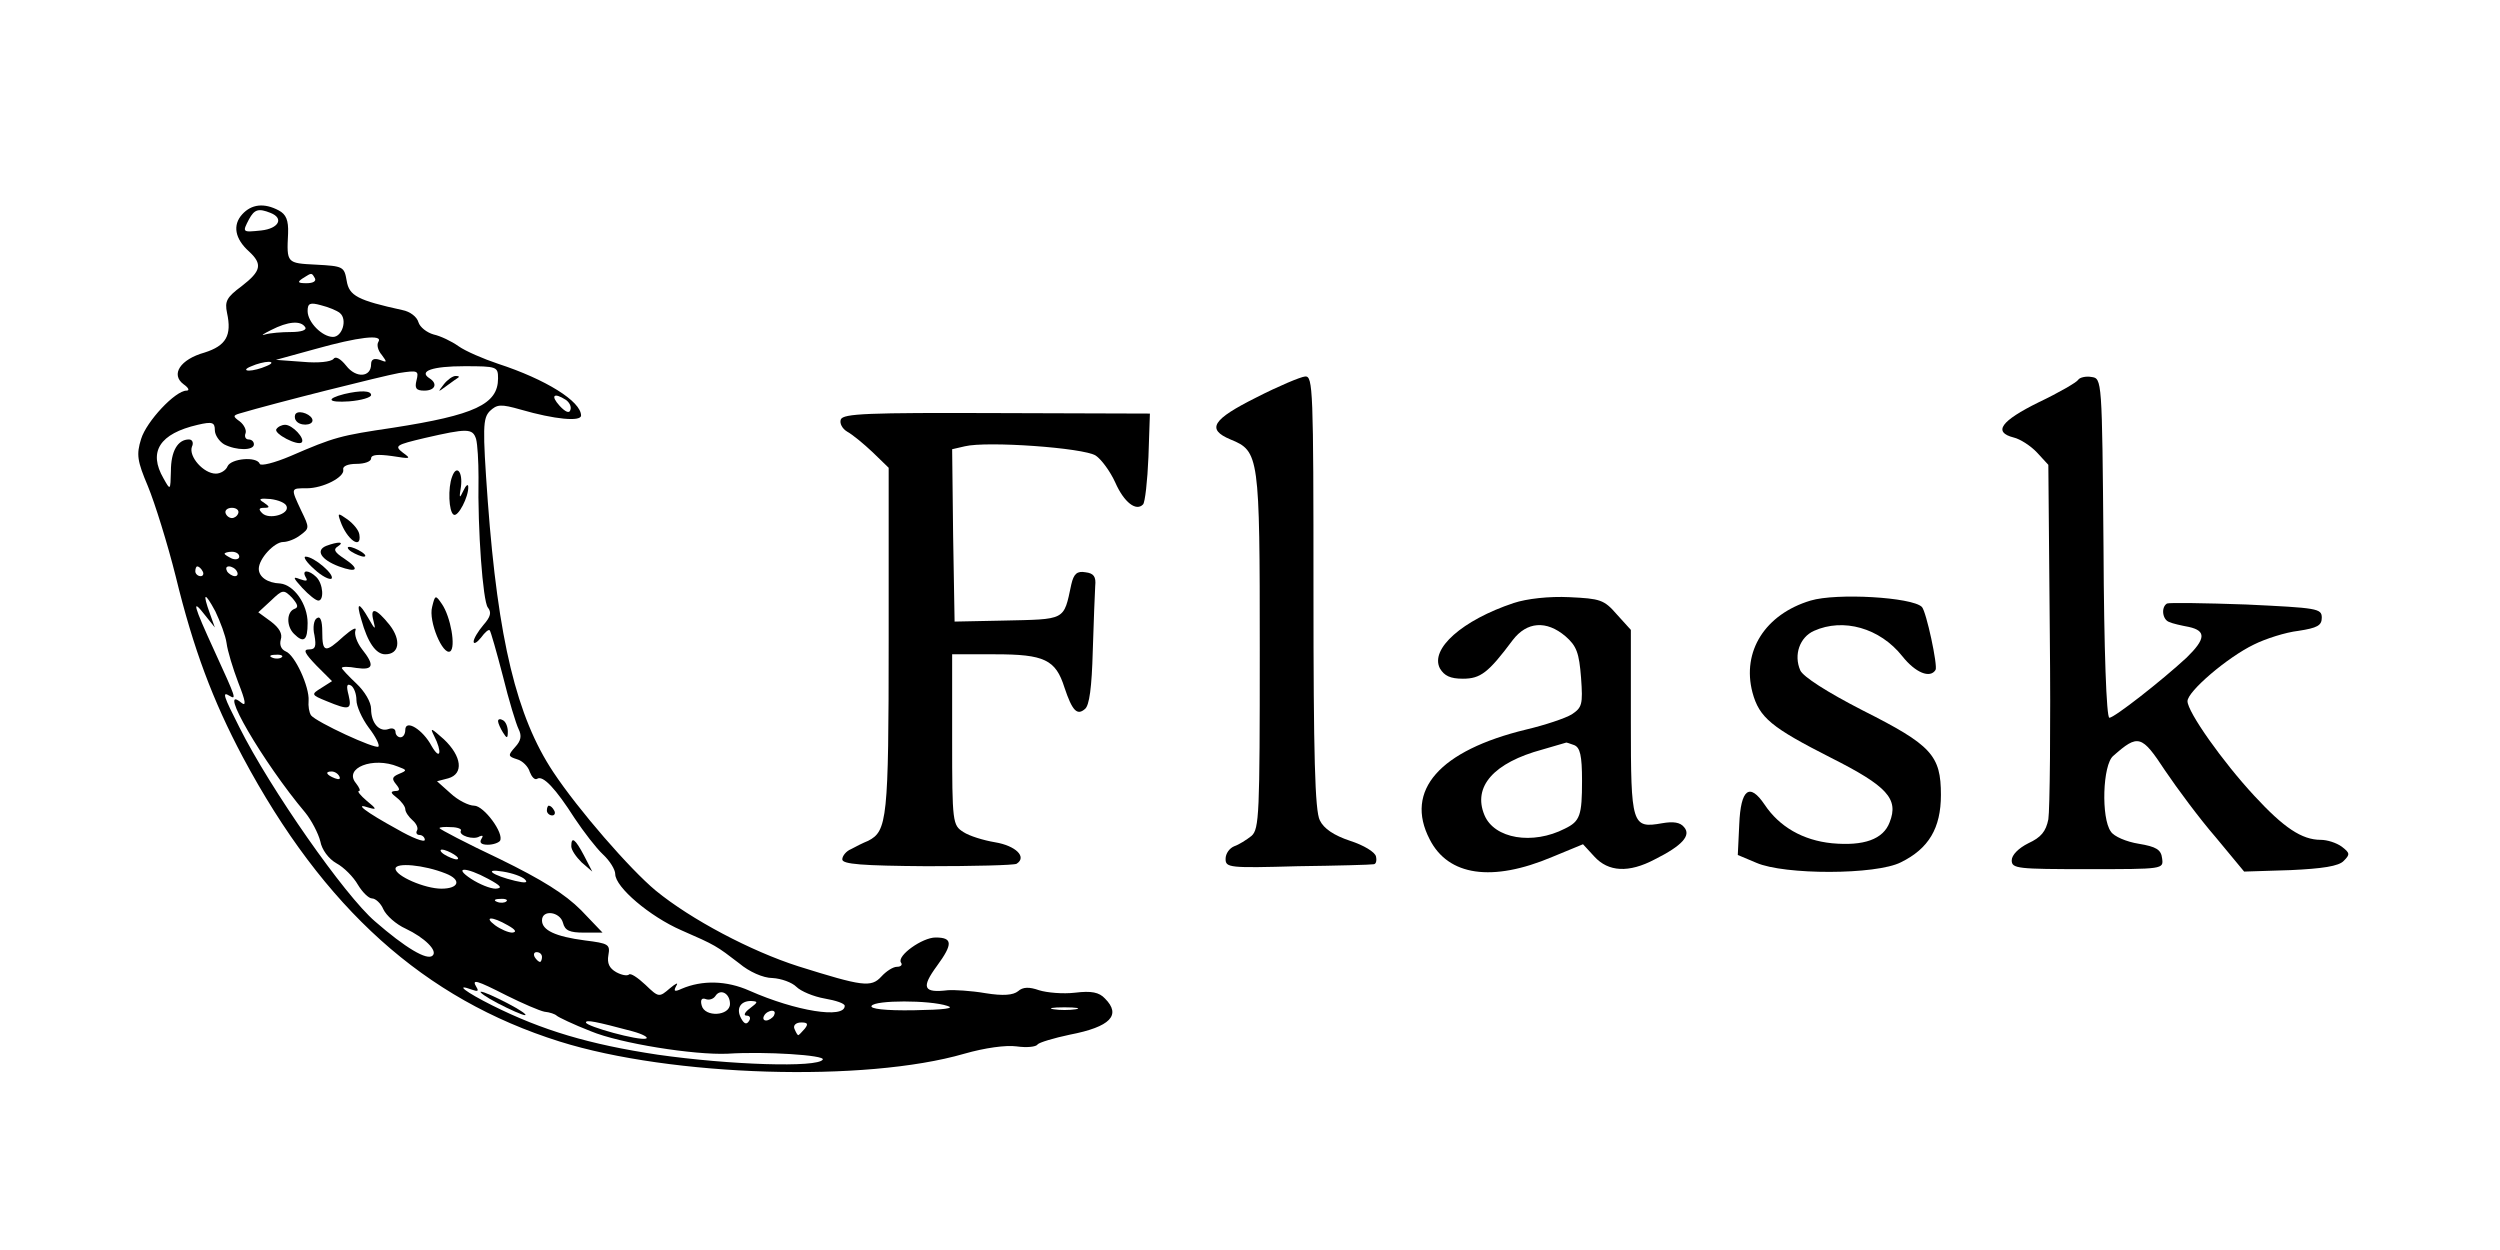
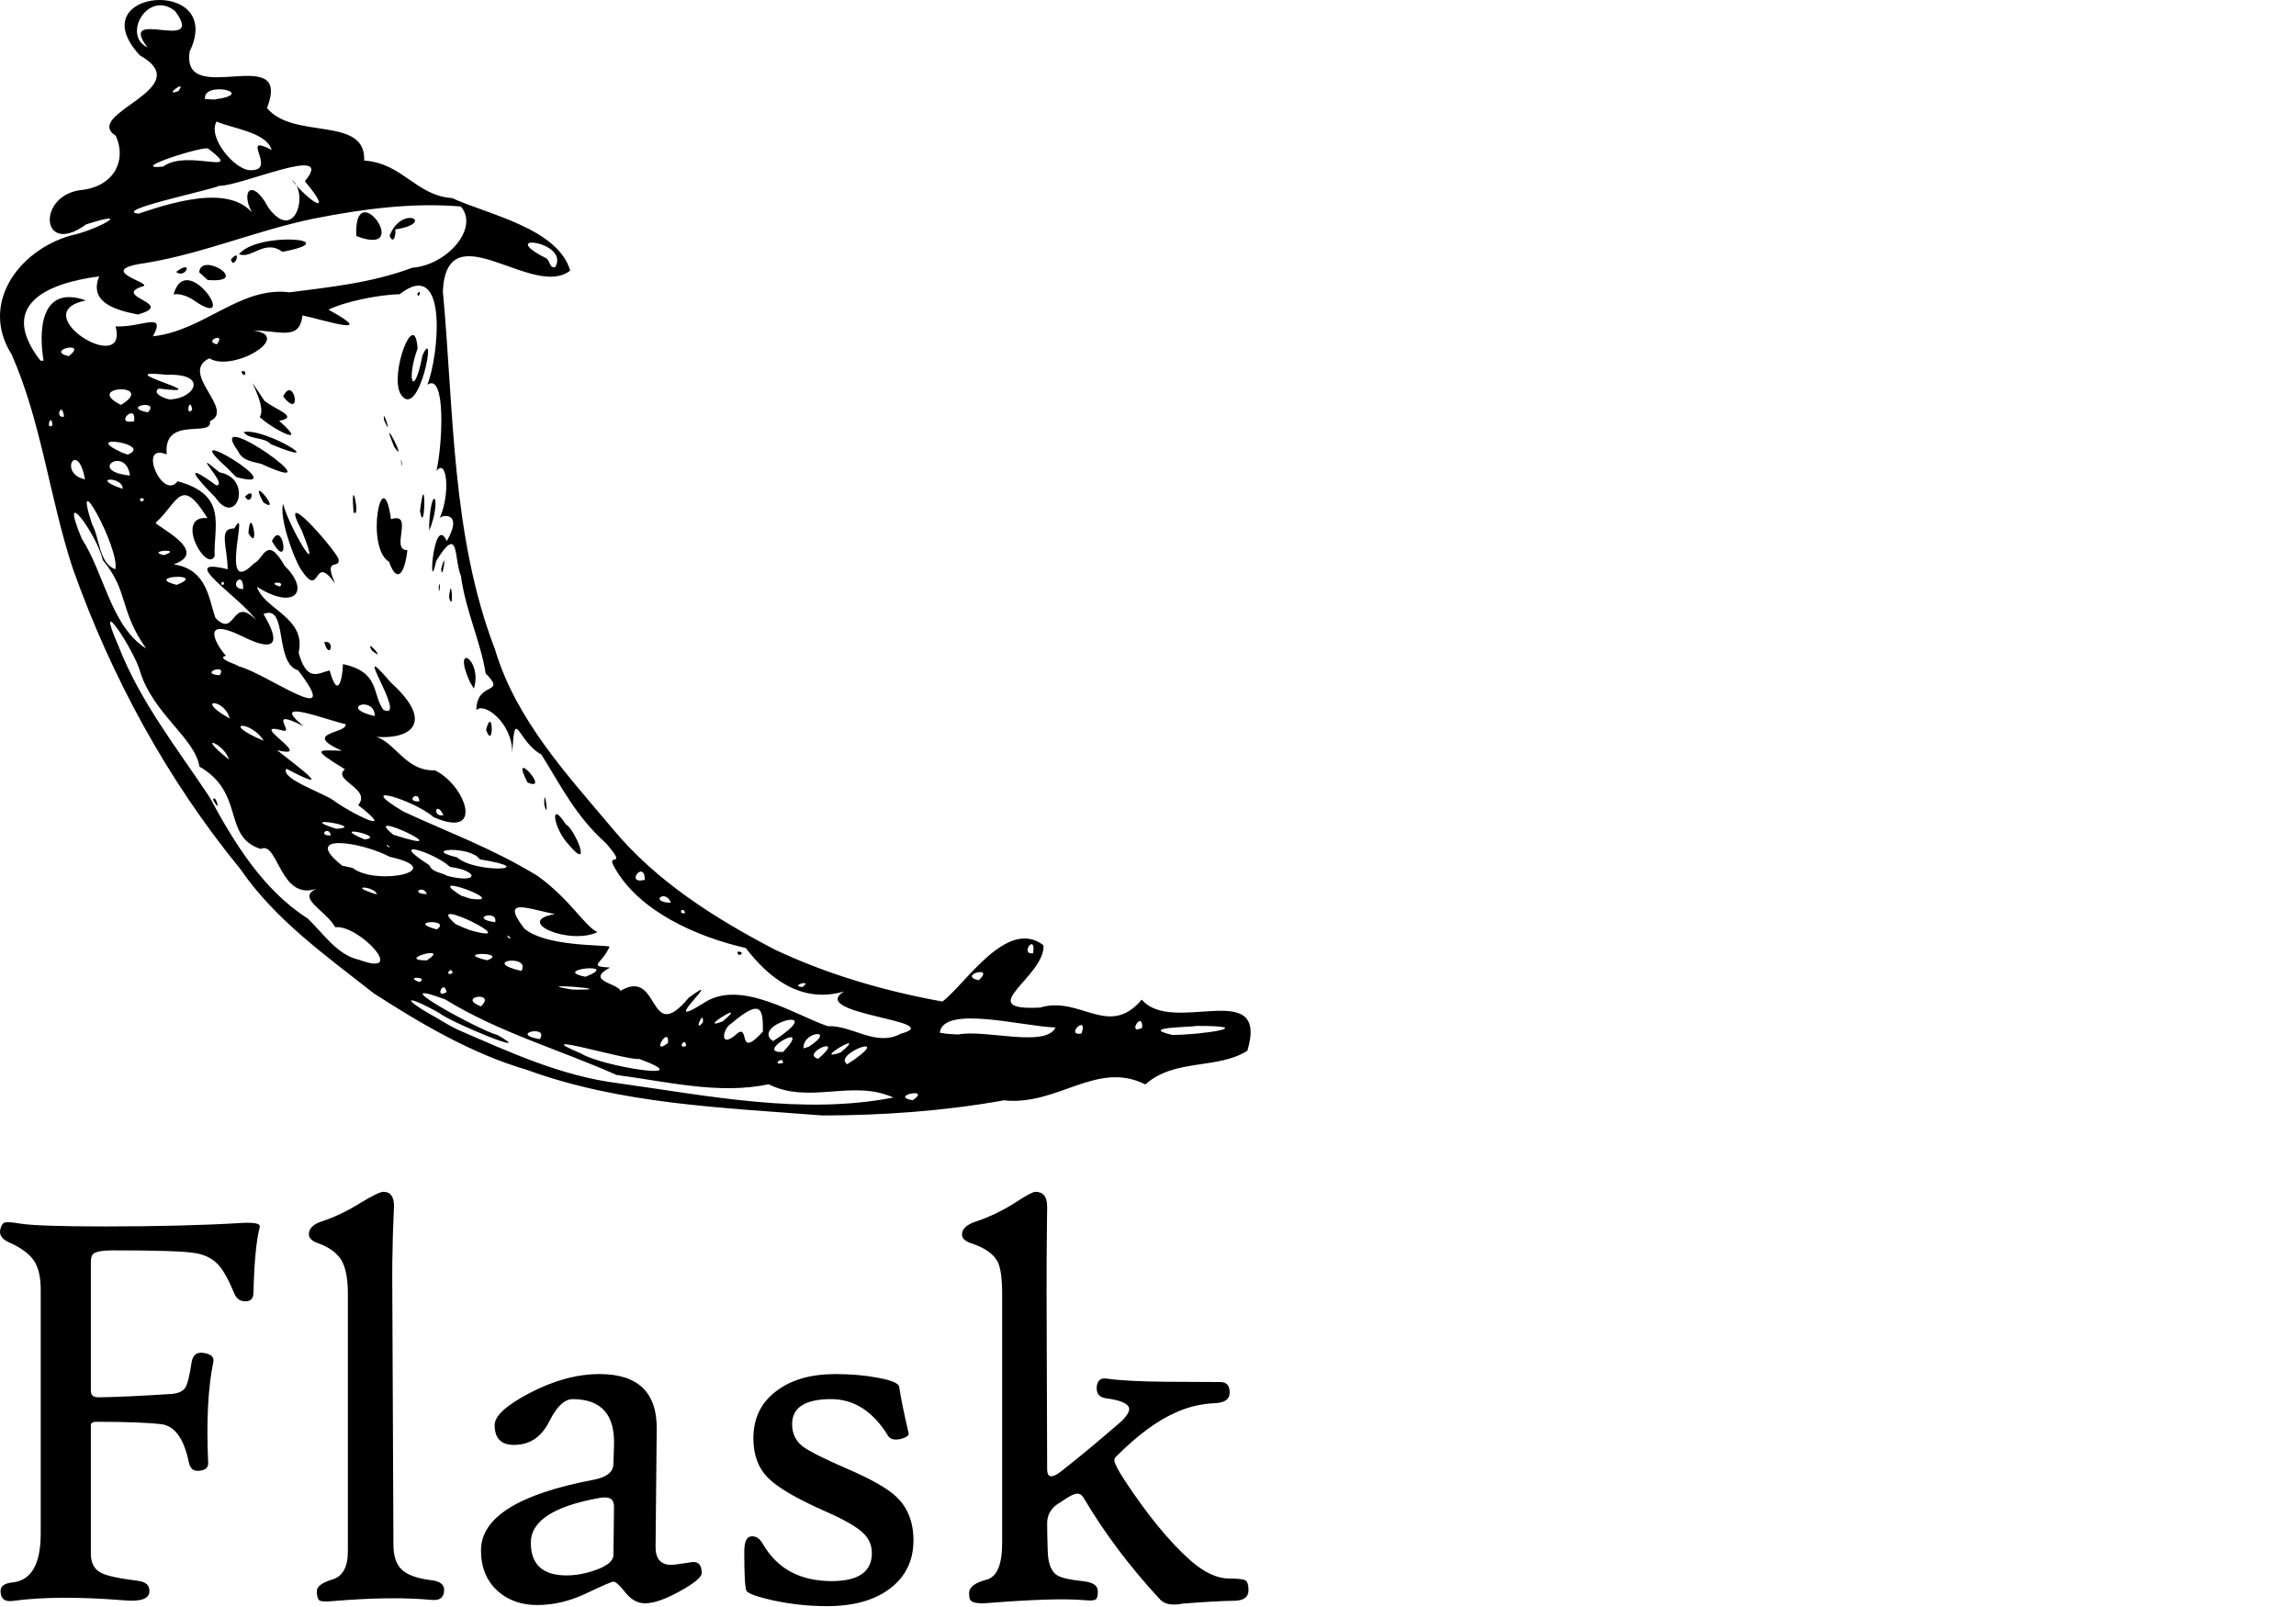
- <svg xmlns="http://www.w3.org/2000/svg" version="1.0" width="512pt" height="256pt" viewBox="0 0 512 256" preserveAspectRatio="xMidYMid meet">
-   <g transform="translate(0,256) scale(0.1,-0.1)" fill="#000000" stroke="none">
-     <path d="M496 2121 c-20 -22 -15 -50 14 -76 28 -26 25 -40 -15 -71 -31 -23 -35 -31 -30 -55 10 -46 -2 -67 -46 -81 -50 -14 -70 -45 -43 -65 10 -7 13 -13 6 -13 -23 0 -82 -63 -93 -99 -10 -32 -8 -45 14 -97 14 -34 40 -117 57 -185 36 -148 76 -254 137 -369 166 -311 372 -496 649 -583 229 -72 626 -84 829 -25 42 12 85 18 107 15 21 -3 40 -1 43 4 3 4 33 13 66 20 83 16 106 40 72 74 -12 13 -28 16 -61 12 -25 -3 -58 0 -74 5 -20 7 -33 7 -43 -2 -10 -8 -30 -10 -67 -4 -29 5 -64 7 -77 6 -50 -6 -55 5 -22 50 33 45 32 58 -3 58 -27 0 -79 -37 -71 -51 4 -5 0 -9 -8 -9 -8 0 -22 -9 -32 -20 -21 -23 -39 -20 -170 21 -97 31 -220 96 -292 155 -53 44 -159 166 -210 243 -75 113 -113 271 -134 554 -11 153 -10 170 4 185 15 14 22 15 64 3 69 -20 123 -25 123 -12 0 29 -72 74 -170 106 -30 10 -67 26 -81 36 -14 10 -37 21 -51 24 -14 4 -28 15 -31 25 -3 11 -17 22 -33 25 -91 20 -109 29 -114 60 -5 29 -7 30 -63 33 -60 3 -60 3 -57 64 1 27 -4 39 -19 47 -30 16 -56 13 -75 -8z m58 3 c28 -11 17 -32 -19 -36 -39 -4 -39 -4 -25 23 11 20 19 23 44 13z m91 -134 c3 -6 -4 -10 -17 -10 -18 0 -20 2 -8 10 19 12 18 12 25 0z m51 -71 c16 -13 5 -49 -14 -49 -22 0 -52 30 -52 53 0 16 5 18 27 12 16 -4 33 -11 39 -16z m-71 -29 c4 -6 -8 -10 -29 -10 -19 0 -43 -2 -53 -5 -10 -3 -4 1 12 9 35 18 61 20 70 6z m150 -30 c-4 -6 -1 -18 7 -27 11 -15 11 -16 -4 -10 -12 4 -18 1 -18 -9 0 -27 -31 -29 -51 -3 -12 15 -22 20 -26 14 -5 -6 -31 -9 -63 -6 l-55 4 80 22 c89 25 140 31 130 15z m-230 -50 c-11 -5 -27 -9 -35 -9 -9 0 -8 4 5 9 11 5 27 9 35 9 9 0 8 -4 -5 -9z m475 -25 c0 -53 -48 -75 -215 -101 -108 -16 -120 -19 -210 -58 -33 -14 -61 -21 -63 -16 -6 16 -59 11 -66 -5 -3 -8 -14 -15 -24 -15 -25 0 -56 35 -49 55 4 8 1 15 -6 15 -23 0 -37 -24 -37 -65 -1 -40 -1 -40 -15 -15 -32 55 -8 92 70 110 30 7 35 5 35 -11 0 -10 9 -23 19 -29 25 -13 61 -13 61 0 0 6 -5 10 -11 10 -6 0 -9 6 -6 13 2 6 -3 17 -12 24 -14 10 -14 12 -1 16 74 22 294 77 327 83 39 6 41 5 36 -15 -4 -16 -1 -21 16 -21 22 0 28 14 11 25 -24 15 6 25 71 25 67 0 69 -1 69 -25z m139 -44 c7 -5 12 -14 9 -21 -2 -7 -10 -4 -22 9 -19 21 -12 28 13 12z m-184 -80 c3 -11 5 -46 5 -78 -2 -108 9 -254 19 -267 8 -10 6 -19 -9 -36 -11 -13 -20 -28 -20 -34 0 -6 7 -2 15 8 8 11 16 18 18 15 2 -2 14 -44 27 -94 12 -49 27 -98 32 -108 7 -14 5 -24 -7 -37 -15 -17 -15 -19 4 -25 11 -3 23 -15 26 -26 4 -10 10 -17 15 -14 12 8 38 -20 77 -81 18 -27 44 -61 58 -74 14 -13 25 -31 25 -40 0 -27 71 -87 135 -115 71 -31 72 -32 119 -68 20 -17 49 -30 68 -30 18 -1 40 -9 49 -18 9 -9 35 -20 58 -24 23 -4 41 -10 41 -15 0 -27 -100 -11 -195 31 -47 21 -97 22 -139 4 -15 -7 -17 -5 -11 6 5 8 -1 5 -13 -5 -22 -19 -23 -19 -50 7 -16 15 -31 25 -34 21 -4 -3 -15 -1 -26 5 -14 8 -19 18 -16 35 4 22 0 24 -48 30 -61 8 -88 21 -88 41 0 23 37 18 43 -5 4 -16 14 -20 43 -20 l38 0 -44 46 c-33 33 -79 62 -167 105 -68 32 -123 61 -123 63 0 2 11 3 24 2 13 0 22 -4 20 -7 -6 -10 26 -20 38 -12 7 3 8 1 4 -5 -5 -8 0 -12 13 -12 11 0 22 4 25 8 9 15 -33 72 -53 72 -11 0 -33 11 -48 25 l-28 25 23 6 c32 9 28 45 -9 80 -26 23 -29 25 -20 7 17 -33 13 -52 -5 -21 -18 34 -54 56 -54 33 0 -8 -4 -15 -10 -15 -5 0 -10 5 -10 11 0 6 -6 9 -14 6 -19 -7 -36 12 -36 41 0 14 -13 36 -30 52 -16 15 -30 30 -30 32 0 3 14 3 30 0 35 -5 38 5 11 39 -10 13 -16 30 -13 38 3 8 -8 2 -24 -12 -38 -35 -44 -34 -44 9 0 23 -4 33 -11 28 -6 -3 -9 -19 -5 -35 4 -23 2 -29 -11 -29 -13 0 -9 -8 15 -33 l32 -32 -22 -14 c-21 -13 -21 -14 11 -27 46 -19 52 -18 45 12 -5 19 -4 25 5 20 6 -4 11 -17 11 -30 0 -12 11 -37 25 -56 14 -18 23 -36 20 -39 -6 -6 -127 50 -138 64 -4 6 -6 19 -5 30 2 28 -28 94 -47 101 -9 4 -13 13 -10 24 4 12 -3 24 -20 37 l-26 19 26 24 c24 23 26 23 43 6 12 -14 14 -20 5 -23 -16 -6 -17 -35 -1 -51 20 -20 28 -14 28 22 0 39 -28 78 -56 81 -27 1 -44 14 -44 30 0 21 32 55 50 55 9 0 25 6 35 14 19 14 19 15 2 50 -22 47 -22 46 11 46 34 0 78 23 75 38 -2 7 9 12 27 12 17 0 30 5 30 11 0 8 14 9 43 5 38 -6 40 -6 22 7 -18 14 -14 16 45 30 87 20 98 20 105 -2z m-388 -138 c6 -16 -36 -28 -50 -14 -8 8 -7 11 4 11 12 0 12 2 -1 11 -12 7 -8 9 14 7 16 -2 31 -8 33 -15z m-99 -14 c-2 -6 -8 -10 -13 -10 -5 0 -11 4 -13 10 -2 6 4 11 13 11 9 0 15 -5 13 -11z m2 -89 c0 -5 -7 -7 -15 -4 -8 4 -15 8 -15 10 0 2 7 4 15 4 8 0 15 -4 15 -10z m-75 -30 c3 -5 1 -10 -4 -10 -6 0 -11 5 -11 10 0 6 2 10 4 10 3 0 8 -4 11 -10z m70 0 c3 -5 2 -10 -4 -10 -5 0 -13 5 -16 10 -3 6 -2 10 4 10 5 0 13 -4 16 -10z m-21 -147 c2 -16 13 -52 24 -81 15 -38 17 -50 6 -41 -51 42 45 -123 131 -225 13 -16 27 -43 31 -59 3 -17 17 -36 33 -45 15 -8 35 -28 44 -44 9 -15 22 -28 29 -28 7 0 18 -10 23 -22 6 -13 26 -31 46 -40 38 -18 66 -45 55 -55 -11 -11 -56 16 -118 70 -62 53 -215 272 -278 398 -32 63 -36 74 -20 64 15 -9 13 -4 -30 90 -45 98 -48 111 -20 75 l20 -25 -10 28 c-16 44 -11 46 11 5 10 -21 21 -50 23 -65z m113 -29 c-3 -3 -12 -4 -19 -1 -8 3 -5 6 6 6 11 1 17 -2 13 -5z m238 -224 c19 -7 19 -8 2 -15 -14 -6 -15 -10 -6 -21 9 -11 8 -14 -2 -14 -10 -1 -9 -4 4 -14 9 -7 17 -18 17 -23 0 -6 7 -16 15 -23 8 -7 12 -16 9 -21 -3 -5 0 -9 5 -9 6 0 11 -5 11 -10 0 -6 -26 4 -57 22 -64 35 -90 55 -58 44 17 -5 17 -3 -4 14 -13 11 -20 20 -16 20 4 0 1 7 -6 16 -26 31 35 55 86 34z m-120 -20 c3 -6 -1 -7 -9 -4 -18 7 -21 14 -7 14 6 0 13 -4 16 -10z m235 -160 c8 -5 11 -10 5 -10 -5 0 -17 5 -25 10 -8 5 -10 10 -5 10 6 0 17 -5 25 -10z m-17 -39 c33 -13 27 -31 -9 -31 -34 0 -94 26 -94 41 0 13 58 8 103 -10z m87 -11 c26 -14 30 -19 15 -20 -11 0 -33 9 -50 20 -38 25 -11 25 35 0z m75 -1 c7 -7 1 -8 -20 -3 -46 11 -67 26 -25 19 19 -3 39 -10 45 -16z m-38 -45 c-3 -3 -12 -4 -19 -1 -8 3 -5 6 6 6 11 1 17 -2 13 -5z m3 -49 c16 -9 19 -14 9 -15 -8 0 -24 7 -35 15 -24 18 -7 19 26 0z m70 -65 c0 -5 -2 -10 -4 -10 -3 0 -8 5 -11 10 -3 6 -1 10 4 10 6 0 11 -4 11 -10z m-72 -79 c32 -16 67 -31 77 -33 11 -1 22 -5 25 -8 3 -3 34 -18 70 -32 60 -25 212 -49 280 -46 77 5 201 -3 195 -12 -10 -17 -191 -11 -338 10 -140 21 -237 50 -339 101 -54 27 -79 46 -41 32 11 -4 14 -3 9 5 -11 18 -1 15 62 -17z m457 -17 c0 -25 -52 -28 -58 -3 -3 11 0 16 8 13 7 -3 16 0 20 6 10 16 30 6 30 -16z m41 -9 c-11 -8 -14 -15 -7 -15 7 0 9 -5 5 -11 -5 -8 -10 -6 -16 5 -11 20 -2 36 20 36 15 -1 15 -2 -2 -15z m404 5 c17 -5 -6 -8 -68 -9 -60 -1 -91 3 -87 9 7 12 119 12 155 0z m263 -7 c-13 -2 -33 -2 -45 0 -13 2 -3 4 22 4 25 0 35 -2 23 -4z m-618 -13 c-3 -5 -11 -10 -16 -10 -6 0 -7 5 -4 10 3 6 11 10 16 10 6 0 7 -4 4 -10z m-290 -32 c22 -6 34 -13 28 -15 -14 -5 -123 25 -123 33 0 6 20 2 95 -18z m353 5 c-6 -7 -12 -13 -13 -13 -2 0 -5 6 -8 13 -3 7 3 13 14 13 13 0 15 -3 7 -13z" />
-     <path d="M909 1773 c-13 -17 -13 -17 6 -3 11 8 22 16 24 17 2 2 0 3 -6 3 -6 0 -17 -8 -24 -17z" />
-     <path d="M705 1753 c-39 -10 -33 -18 10 -15 25 2 45 8 45 13 0 9 -21 10 -55 2z" />
-     <path d="M606 1713 c-3 -3 -3 -10 0 -14 7 -12 34 -11 34 0 0 11 -26 22 -34 14z" />
-     <path d="M566 1681 c-6 -9 44 -35 52 -27 7 8 -19 36 -34 36 -7 0 -15 -4 -18 -9z" />
-     <path d="M926 1584 c-9 -23 -7 -72 3 -78 9 -6 31 37 30 57 0 7 -5 3 -10 -8 -8 -17 -9 -16 -5 8 4 31 -9 46 -18 21z" />
-     <path d="M697 1493 c13 -38 44 -60 39 -28 -1 9 -12 22 -24 31 -20 14 -21 14 -15 -3z" />
-     <path d="M668 1442 c-22 -9 -11 -28 26 -42 38 -14 44 -6 11 16 -20 13 -23 19 -13 25 15 10 0 10 -24 1z" />
-     <path d="M720 1430 c8 -5 20 -10 25 -10 6 0 3 5 -5 10 -8 5 -19 10 -25 10 -5 0 -3 -5 5 -10z" />
-     <path d="M644 1394 c15 -14 31 -22 35 -19 7 8 -36 45 -53 45 -6 0 2 -12 18 -26z" />
-     <path d="M626 1378 c5 -8 2 -9 -12 -4 -15 6 -14 3 5 -18 14 -15 28 -26 33 -26 12 0 10 34 -4 48 -15 15 -31 16 -22 0z" />
-     <path d="M885 1317 c-8 -29 22 -100 37 -91 12 8 1 71 -17 97 -13 19 -14 19 -20 -6z" />
-     <path d="M740 1291 c13 -47 30 -71 49 -71 29 0 33 29 9 60 -28 35 -41 38 -33 8 5 -19 3 -18 -10 5 -20 35 -26 34 -15 -2z" />
-     <path d="M1020 1083 c0 -4 5 -15 10 -23 8 -13 10 -13 10 2 0 9 -4 20 -10 23 -5 3 -10 3 -10 -2z" />
-     <path d="M1120 900 c0 -5 5 -10 11 -10 5 0 7 5 4 10 -3 6 -8 10 -11 10 -2 0 -4 -4 -4 -10z" />
-     <path d="M1170 827 c0 -8 10 -22 21 -33 l22 -19 -17 33 c-18 34 -26 40 -26 19z" />
-     <path d="M1020 505 c25 -13 50 -24 55 -24 6 0 -10 11 -35 24 -25 13 -49 24 -55 24 -5 0 10 -11 35 -24z" />
-     <path d="M2573 1746 c-90 -45 -103 -65 -53 -86 59 -24 60 -33 60 -433 0 -334 -1 -365 -17 -379 -10 -8 -26 -18 -35 -21 -10 -4 -18 -15 -18 -26 0 -18 7 -19 148 -15 81 1 151 3 155 4 5 0 7 7 5 16 -2 9 -25 23 -53 32 -33 11 -54 25 -62 42 -10 19 -13 133 -13 468 0 415 -1 442 -17 441 -10 -1 -55 -20 -100 -43z" />
-     <path d="M4256 1782 c-3 -5 -39 -26 -81 -46 -77 -38 -94 -61 -51 -72 13 -3 35 -17 48 -31 l23 -25 3 -346 c2 -191 0 -362 -3 -380 -5 -25 -15 -37 -41 -49 -20 -10 -34 -24 -34 -35 0 -17 12 -18 156 -18 155 0 155 0 152 22 -2 18 -12 24 -48 30 -25 4 -51 15 -57 25 -20 27 -17 137 5 155 51 45 58 43 106 -30 25 -37 71 -99 104 -137 l58 -70 95 3 c65 3 99 8 109 19 13 13 13 16 -4 29 -11 8 -30 14 -43 14 -39 0 -76 25 -136 90 -65 70 -137 172 -137 194 0 20 82 90 136 116 24 12 65 25 91 28 39 6 48 11 48 27 0 19 -9 20 -155 27 -85 3 -158 4 -162 2 -13 -8 -9 -34 5 -38 6 -3 24 -7 40 -10 36 -8 34 -25 -5 -63 -52 -48 -148 -123 -158 -123 -6 0 -11 137 -12 348 -3 347 -3 347 -25 350 -11 2 -24 -1 -27 -6z" />
-     <path d="M1722 1701 c-3 -8 3 -19 13 -25 11 -6 34 -25 52 -42 l33 -32 0 -353 c0 -367 -3 -391 -42 -411 -10 -4 -26 -12 -35 -17 -10 -4 -18 -14 -18 -21 0 -10 41 -13 173 -14 96 0 179 2 184 5 22 14 -2 37 -44 44 -24 4 -53 13 -65 21 -22 14 -23 19 -23 189 l0 175 88 0 c101 0 124 -11 142 -68 16 -48 26 -58 42 -44 9 7 14 44 16 119 2 59 4 119 5 133 2 19 -3 26 -20 28 -17 3 -24 -3 -29 -25 -16 -75 -10 -71 -141 -74 l-98 -2 -3 176 -2 177 26 6 c45 11 243 -3 268 -19 12 -8 30 -33 40 -55 18 -41 43 -60 57 -45 4 4 9 48 11 97 l3 89 -314 1 c-264 1 -314 -1 -319 -13z" />
-     <path d="M3100 1325 c-105 -35 -172 -94 -151 -134 9 -15 21 -21 47 -21 36 0 52 12 102 79 29 38 69 41 108 8 23 -20 28 -34 32 -85 4 -55 2 -61 -19 -75 -13 -8 -55 -22 -93 -31 -178 -43 -250 -125 -198 -225 38 -75 128 -88 251 -36 l63 26 23 -25 c29 -32 71 -34 124 -6 56 28 75 49 60 66 -8 10 -22 12 -45 8 -62 -11 -64 -4 -64 207 l0 189 -29 32 c-26 30 -34 32 -97 35 -41 2 -87 -3 -114 -12z m124 -291 c12 -5 16 -21 16 -73 0 -71 -4 -83 -35 -98 -66 -34 -145 -21 -165 28 -24 58 19 107 119 134 25 7 47 14 48 14 1 1 8 -2 17 -5z" />
-     <path d="M3708 1330 c-93 -28 -141 -104 -119 -188 14 -52 39 -72 161 -134 115 -58 139 -84 120 -132 -13 -35 -53 -49 -118 -43 -60 6 -108 34 -138 79 -31 46 -49 32 -52 -40 l-3 -63 38 -16 c57 -25 245 -25 296 1 57 28 82 70 82 138 0 81 -19 102 -160 173 -74 38 -122 69 -128 82 -14 32 -1 68 28 81 60 27 135 6 181 -52 27 -34 57 -46 68 -28 5 8 -19 120 -28 129 -20 20 -175 29 -228 13z" />
-   </g>
+ <svg xmlns="http://www.w3.org/2000/svg" style="background-color: #fff" width="500" height="350" viewBox="0 0 256 329" preserveAspectRatio="xMinYMin meet">
+   <path d="M76.501 203.351c-9.75-7.67-20.153-15.02-27.26-25.377-14.961-18.264-26.477-39.405-34.35-61.625-4.76-14.45-6.39-29.941-12.53-43.83-6.414-10.091 1.105-21.114 12.157-24.32 4.917-.948 13.568-5.59 3.125-2.268-9.364 6.866-10.266-6.24-.666-7.07 6.552-.869 8.964-6.23 6.721-11.056-7.036-4.59 17.055-9.626 4.932-16.473-12.62-13.62 17.66-16.242 10.188-.771-1.786 11.895 21.166-2.185 15.836 11.554 5.415 6.599 20.272 1.505 19.899 10.757 7.886.542 10.593 7.173 17.988 7.683 7.677 3.466 21.58 6.192 24.188 14.837-7.61 6.023-25.227-12.443-26.078 4.232 2.302 24.638 1.715 50.017 10.726 73.478 4.262 14.204 14.6 25.385 23.931 36.45 8.933 10.834 21.03 18.466 33.363 24.887 10.815 5.1 22.475 8.48 34.265 10.606 4.78-3.656 13.221-17.25 20.675-11.522.36 6.449-14.796 13.471-.711 12.758 8.278-2.498 14.013 6.394 20.826-1.629 6.278 7.436 26.09-4.747 21.625 10.45-6.042 3.898-14.85 1.543-20.898 6.906-9.972-4.983-17.912 4.453-28.956 3.263-12.26 2.196-24.738 3.08-37.167 3.098-20.396-1.609-41.222-2.288-60.624-9.39-10.933-3.176-21.598-9.402-31.205-15.628zm17.224 7.468c10.672 4.61 21.109 9.475 32.807 10.946 18.558 2.577 37.723 6.552 56.346 2.93-8.428-3.805-17.145 1.478-25.541-2.72-10.07 2.164-20.878-.556-31.12-1.897-11.64-5.184-24.206-8.748-35.107-15.485-13.628-4.975 7.043 6.383 10.724 7.306 8.514 4.83-9.365-2.48-11.89-4.487-7.132-4.002-8.04-3.165-.704.896 1.477.864 2.936 1.773 4.485 2.511zm-20.31-14.353c10.345 3.832-.046-7.272-4.78-6.63-2.1-3.643-8.023-5.945-3.845-7.9-7.513 2.61-7.873-9.92-11.403-8.127-7.952-2.511-3.094-11.405-12.569-16.87-.864-5.756-9.41-10.745-12.13-19.423-1.203-4.446-9.658-17.203-4.466-5.33 4.42 11.43 12.195 21.227 18.669 31.003 5.022 9.31 10.96 19.048 20.108 24.855 3.087 2.962 6.061 7.493 10.415 8.422zm-29.791-32.715c.358-1.563 1.89 3.38 0 0zm42.183 37.305c2.288-1.026-3.296-1.294 0 0zm5.61 2.048c-.581-2.826-2.563 1.582 0 0zm7.03 2.93c3.341-3.187-5.16-2.01 0 0zm12.045 6.713c2.033-3.001-6.507-1.13 0 0zm-23.128-16.123c5.19-3.362-6.716-.047 0 0zm5.27 2.628c-.151-1.773-1.877.797 0 0zm26.345 16.445c4.237 2.675 24.738 5.859 11.902 1.098-2.153.452-23.803-6.127-11.902-1.098zM77.156 183.12c-.412-1.777-6.58-1.968 0 0zm12.26 7.155c3.197-2.23-6.624-1.72 0 0zm10.318 6.323c4.584-1.726-7.427-1.733 0 0zM72.16 177.686c4.97 3.811 20.05.49 7.611-2.275-5.656-3.015-18.407-5.08-9.715 1.818l2.104.457zm34.566 21.095c2.072-3.525-8.685-2.015 0 0zm-10.503-8.345c12.15 3.434-10.22-7.69-3-1.268l1.603.726 1.397.542zm21.058 12.17c11.508.11-10.398-1.588 0 0zm-49.547-31.578c-.452-2.144-2.838.178 0 0zm69.013 42.498c.307-3.87-3.754 2.884 0 0zm-49.37-30.472c-.7-2.04-3.596-.085 0 0zm-18.552-13.372c6.606-.398-9.05-2.91 0 0zm-21.978-14.204c-.823-3.17-7.186-5.694 0 0zm57.695 36.614c-1.21-1.381-.57.3 0 0zm35.905 22.037c-.11-2.113-1.955.796 0 0zm-39.083-25.32c.648-2.72-5.636-.825 0 0zm-26.752-16.956c4.918-.524-7.88-3.322 0 0zm45.252 28.119c7.663-3.035-7.468-1.479 0 0zm-23.535-15.975c8.827 1.136-10.508-6.01-1.942-.642l1.942.642zm30.68 18.864c8.247-4.923 5.527 11.542 13.989 1.393 8.343-6.094-7.207 7.533 3.073 1.086 7.441-4.977 18.426 2.36 25.365 4.747 4.988-.242 9.841 4.316 14.96 1.542 9.848-2.655-19.263-3.935-11.633-8.638-9.01 2.624-15.666-3.125-20.1-8.899-10.11-2.335-21.795-7.5-26.843-16.452-2.06-3.354 2.97.478-1.778-5.015-6.088-5.415-9.128-11.569-13.216-18.153-4.885-2.603-5.46-10.273-5.951-.254.04-6.324-5.898-10.581-7.35-8.815-.026-6.089 6.357-3.035 1.89-7.54-.96-6.311-4.126-12.888-5.075-20.016-1.476-3.433-.21-10.789-5.047-3.015-1.76 8.22-.582-10.096 2.158-4.06 3.596-6.16-1.296-5.435-1.492-4.584 2.342-5.198 1.485-12.575-.614-9.763 1.249-5.513 1.975-20.284-1.863-17.662 2.327-5.767 4.414-26.38-5.697-18.518-4.093.058-11.187 1.485-14.535 3.152 10.508 5.794-1.06 2.092-5.343 1.17-.556 5.362-4.793 3.047-10.09 3.099 8.462 1.046-4.12 8.65-8.964 5.696-6.304 3.008 5.434 10.528.124 12.855.655 3.499-9.652-1.267-8.847 6.828-6.115-2.578-.837 9.599 2.223 5.48 10.404 2.818 7.324 9.233 7.585 15.333-1.694 3.55-8.37-8.35-1.485-7.8-5.434-8.823-6.008-3.192-10.521.908-1.046.295 11.509 5.832 3.63 8.566 6.931 1.073 7.134 7.141 8.547 10.98 4.165 4.34 3.307-4.795 8.298.425-3.16-4.65-16.715-13.1-5.8-10.39-.06-4.676-1.976-8.45 1.372-8.359 3.316-5.996-3.472 14.792 3.996 7.168 2.065-.902 2.583-6.003 6.297.484 5.394 5.31 1.949 9.153-5.663 4.289 1.36 4.623 10.181 6.27 8.52 13.497 1.758 6.356 4.218 4.014 6.362 3.648 1.68 6.173 2.637 1.635 2.715-1.308 7.696 1.65 5.891 6.2 8.303 9.378 5.303 2.392-7.591-16.224 1.512-5.598 9.578 8.651 3.596 12.26-5.002 10.875 5.44-.44 7.191 7.357 14 7.082 6.205 2.955 10.41 14.294-.288 9.572-3.708-3.348-16.846-7.474-6.114-1.111 9.9 4.59 17.773 7.33 27.326 13.092 6.834 4.878 9.788 10.467 12.378 11.574-5.747 2.745-17.314-2.191-8.723-3.701-5.362-.975-11.39-3.688-6.258 2.988 4.368 3.649 15.465 3.262 17.46 3.674-1.687 3.715-4.583 4.01.065 4.297-5.186 2.766 1.668 3.198 2.145 4.773zm-10.606-29.955c-3.158-3.302-3.975-9.481-.562-4.108 1.753.707 5.605 10.105.562 4.108zm34.547 21.945c1.968-.13.058 1.496 0 0zm-39.528-30.04c-.126-4.99 1.136 3.85 0 0zm-3.434-4.617c-3.975-7.67 5.002 2.171 0 0zm-41.615-28.719c2.335-.623 1.151 3.987 0 0zm33.121 17.949c1.432-5.382 1.681 4.513 0 0zm-23.397-16.27c-1.647-2.968 3.447 2.787 0 0zm20.075 6.435c-3.76-8.422 2.668-4.604.837 1.38l-.837-1.38zm-34.624-23.09c-1.68-2.765-4.46-10.874-3.564-13.351.804 4.034 8.573 17.354 3.805 5.519-5.263-9.92 6.298 3.216 7.488 5.695.556 2.459-3.25-.673-.674 5.1-4.701-6.572-2.773 3.63-7.055-2.963zm-10.698-7.375c.438-6.428 2.446 4.407 0 0zm4.813 1.66c2.295-4.85 3.89 6.762 0 0zm-11.581-8.957c-3.983-3.964-6.867-7.612.189-2.46 2.714.105-6.041-8.297.655-2.668 7.035 1.283 3.471 11.543-.844 5.128zm6.081-.157c2.316-2.295 1.23 2.256 0 0zm3.747 1.196c-3.512-6.572 4.257 2.76 0 0zm-7.441-7.107c-11.58-10.314 14.549 5.387 1.89 1.908l-1.89-1.908zm33.185 19.276c-5.015-3.002-1.334-21.153.38-8.742 4.872-1.577-.27 6.415 3.36 6.336-.568 5.04-2.196 6.854-3.74 2.406zm12.274 7.258c.49-5.472 1.033 3.742 0 0zm-2.131-2.112c.549-2.334.052 2.753 0 0zm-41.06-27.81c-7.44-10.267 21.625 10.383 4.768 2.603-1.76-.464-3.884-.628-4.768-2.603zm23.639 12.53c-.705-8.645 1.57 1.43 0 0zm17.943 11.513c1.386-4.923.106 3.258 0 0zm-40.437-27.96c4.421-.948 18.322 7.762 5.558 2.485-1.418-1.57-4.446-.857-5.558-2.486zm37.971 18.924c.473-8.84 2.644-5.277.02 1.269l-.02-1.27zM53.171 85.375c1.804-2.643-4.788-11.947.947-3.336 2.48 1.968 7.173 3.296 3.028 4.126 6.519 5.749-1.588 1.557-3.975-.79zm32.805 19.244c1.244-10.07 1.1 5.898 0 0zM49.404 76.076c1.38-.59.732 1.836 0 0zm8.56 5.094c2.202-4.624 4.06 5.152 0 0zm24.135 13.424c-.02-1.772.457 2.583 0 0zm-1.4-3.092c-3.348-8.266 3.12 4.374 0 0zm-2.054-5.422c-.56-3.414 1.91 4.29 0 0zm3.348-5.44c-2.301-4.049 2.905-17.852 3.487-9.292-2.427 6.67-.7 10.398.986 1.452 3.127-7.036-.673 13.896-4.473 7.84zm3.44-20.526c1.002-1.23.223 1.483 0 0zm-5.746 113.21c-1.361-1.19.175.753 0 0zm11.835 5.984c6.584 1.694 6.552-1.021.6-1.832-3.197-2.974-13.3-6.133-4.256-.366.596 1.518 2.486 1.478 3.656 2.198zm-23.37-15.525c3.622 2.709 13.659 7.664 5.165 1.035 2.864-3.33-5.48-5.101-2.713-7.33-7.043-4.311-5.56-3.925-.621-3.787-8.462-3.787 1.222-3.499.765-5.44-3.263-.642-16.211-5.756-8.593.418-7.742-3.944-1.845 1.471-4.185.902-7.92-2.158 7.05 6.03-1.256 3.996 4.539 3.596 12.222 9.22 1.916 3.805-1.353 1.955 7.377 4.918 9.521 6.401zm12.377 7.115c15.047 4.846-7.383-5.931 0 0zm63.364 38.384c.196-2.988-2.054 2.55 0 0zm6.513 2.74c3.472-3.36.144 5.362 5.754-.823.058-4.428-.17-7.042-6.447-1.662-1.734.962-2.504 5.035.693 2.486zM47.024 147.098c-1.067-4.192-7.475-4.174 0 0zm6.95 4.556c-2.583-4.282-9.214-3.877 0 0zm39.568 23.861c3.866 3.434 17.741 2.518 4.69.426-1.93-2.858-12.268-2.171-4.69-.426zm54.385 33.593c5.944-4.99-5.76 2.223 0 0zm12.366 8.493c.038-1.602-2.563.7 0 0zm.02-2.243c6.584-6.97-6.376.412 0 0zM29.917 132.776c-5.61-8.004-3.485-11.601-8.899-18.14-1.028-5.002-9.285-16.341-4.27-4.329 4.59 7.03 5.95 17.91 13.17 22.469zm128.329 80.365c12.118-7.828-4.969-3.407 0 0zm9.247 3.622c6.068-5.206-3.839-1.086 0 0zm-122.53-78.515c1.734-2.583-4.485-.333 0 0zm120.6 76.043c5.872-3.785-1.353-3.204-1.065.346l1.065-.346zm-79.698-50.233c-.202-2.563-3.105.216 0 0zm4.924 2.832c-1.569-3.165-2.406.497 0 0zm84.197 49.959c7.526-5.429-4.557-1.041-1.576 1.033l1.576-1.033zm-2.883-1.393c6.133-5.134-6.468 2.275 0 0zm14.724 9.801c4.115-2.753-5.001-.889 0 0zm-138.09-88.872c5.512 1.235 22.042 13.581 12.293.857-4.995-1.478-2-13.687-7.094-11.529 3.42 5.715 2.81 8.14-4.37 4.545-9.016-4.408-5.067 2.178-3.3 3.996-2.408.549 3.177 2.086 2.47 2.13zm-25.13-19.845c.987-4.088-9.096-22.469-4.76-9.214 1.562 2.779 1.4 8.042 4.76 9.214zm46.126 28.437c-2.844-2.373-.137-.34 0 0zm6.99 1.63c0-4.33-7.728-1.76 0 0zm60.618 38.207c-1.157-2.957-4.57-.066 0 0zm2.91 2.124c-.433-1.654-1.682.321 0 0zm24.024 15.138c2.309-1.706-2.884-.221 0 0zM36.156 119.744c6.61-2.558-7.083-1.825 0 0zm95.848 60.38c-.077-4.276-4.217 1.067 0 0zm-98.458-66.469c4.244-1.43-3.93-.94 0 0zm12.32 5.97c-.073-1.405-1.301.537 0 0zm150.3 92.168c5.46-1.105 17.904 2.78 19.911-1.444-6.63-.164-22.932-4.683-23.704 1.071l1.452.23 2.342.143zm-146.384-91.18c.1-4.336-3.38-.163 0 0zM17.39 98.138c-1.471-8.26-5.598-1.25 0 0zm7.722 1.942c.099-2.655-7.07-2.387 0 0zm4.414 2.171c-1.275-1.034-.994 1.3 0 0zM57.31 120.07c1.309-1.204-3.099-.889 0 0zm-30.72-22.71c-.751-6.238-8.952-.935 0 0zM10.745 87.08c-.223-2.877-1.544 1.085 0 0zm2.36-1.777c-.385-3.415-2.027.43 0 0zM26.12 93.07c5.506-2.158-10.026-4.473-1.125-.405l1.125.405zm174.226 107.62c3.524-3.23-4.473-1 0 0zm21.049 10.907c1.413-4.171-3.558.55 0 0zM27.45 86.25c.583-4.04-4.367.804 0 0zM8.927 73.84c-.994-5.702-.857-15.714 8.658-12.333-12.7 2.524 8.795 15.79 6.081 5.315 5.342.263 10.45-3.157 7.644 2.027 10.528-1.157 17.82-10.285 27.987-9.003 7.918-1.052 16.576-1.844 25.11-5.035 7.016-.504 13.77-8.057 9.927-12.536-9.567-.81-19.586.386-30.159 2.492-11.717 2.432-22.362 7.061-34.186 9.05-11.529 1.55 2.315 4.263-.988 4.871-6.01 2.086 7.174 3.492-.778 5.695-4.91-.934-10.024-2.621-7.925-7.8C9.26 58.021-.444 62.598 8.28 73.832l.648.006zm26.608-13.55c2.583-9.533 13.862 7.848 4.237 1.269-1.145-.864-3.042-1.564-4.237-1.269zm.502-4.624c3.735-2.778 1.982 1.564 0 0zm4.741.08c.342-4.388 10.863 2.321 1.734 1.576l-1.734-1.577zm6.487-2.609c2.374-2.774.688 2.458 0 0zm1.662-1.111c3.949-4.741 22.343-3.029 8.879-.466-3.61-2.72-6.375 1.602-8.879.466zm24.01-3.702c-.594-12.955 11.934 4.597 0 0zm6.815-.04c2.49-6.525 9.67-2.621 1.157-1.314.182.7-.255 3.375-1.157 1.314zM24.765 82.902c7.44-4.558-7.9-3.955 0 0zm5.505 1.524c2.61-2.772-5.676-1.125 0 0zM14.054 72.924c4.25-3.27-5.035-1.242 0 0zm219.764 137.483c.124-3.793-3.25 1.706 0 0zm-22.331-15.243c.634-4.36-2.87.38 0 0zm28.471 16.715c5.945.02 18.014-1.852 5.08-1.845-2.033.315-11.828.25-5.08 1.845zM35.11 81.75c4.813-.327 7.526-5.304-.936-5.022-13.11-1.353 11.567 4.493-1.68 2.819-1.778 1.177 2.51 2.53 2.616 2.203zm4.237 2.146c-.504-3.087-1.492 1.64 0 0zm5.028-13.406c2.086-2.59-2.89-.693 0 0zM28.367 43.74c8.593-2.916 20.337-6.199 24.392 1.44-4.127-4.963-1.667-9.855 2.23-2.59 5.512 7.344 8.27-3.341 4.687-5.807 4.088 5.074 8.73 7.475 2.733.322 6.52-7.841-13.045 1.026-17.491.934-2.138.96-22.089 5.087-16.55 5.701zm5.035-9.637c4.899-3.694 16.943 2.203 9.214-3.676-.758-.666-16.922 4.46-9.214 3.676zm17.859.738c5.728.144-2.471-7.703 4.355-4.146-1.118-3.661-7.951-4.348-11.292-5.812-1.89 3.348 3.843 10.004 6.937 9.958zM36.534 18.63c1.982-2.687-3.478 1.367 0 0zm7.3 1.745c9.238-1.222-2.356-3.975-1.866-.097l1.865.097zM30.204 9.717c-6.507-8.494 12.235 1.426 5.623-7.468-5.564-4.426-10.906 4.99-5.623 7.468zm83.47 44.957c2.984-5.285-12.312-7.128-2.007-1.872.948.315.734 2.237 2.007 1.872zM53.108 251.495c-.66 2.606-1.069 6.979-1.222 13.117 0 1.206-.543 1.81-1.632 1.81s-1.847-.527-2.276-1.576c-1.166-2.838-2.27-4.817-3.324-5.947-1.242-1.32-2.894-2.118-4.955-2.39-2.215-.35-7.733-.525-16.555-.525-2.02 0-3.343.215-3.963.644-.389.27-.583.854-.583 1.749v26.409c0 .894.563 1.32 1.688 1.283 3.461-.04 8.474-.276 15.04-.7 1.284-.158 2.15-.575 2.596-1.256.45-.68.887-2.436 1.312-5.275.27-1.555 1.186-2.158 2.74-1.806 1.32.272 1.888.875 1.693 1.806-1.09 5.288-1.442 12.167-1.053 20.64.041 1.008-.6 1.554-1.923 1.632-1.09.117-1.77-.467-2.04-1.75-1.008-4.857-2.887-7.453-5.624-7.785-2.74-.328-7.203-.494-13.38-.494-.7 0-1.049.251-1.049.757v26.235c0 1.944.717 3.267 2.154 3.964 1.13.583 3.558 1.109 7.287 1.575 1.907.194 2.74 1.032 2.51 2.506-.235 1.283-1.943 1.789-5.133 1.517-9.21-.74-16.81-.7-22.793.119-1.673.23-2.506-.45-2.506-2.041 0-1.013.833-1.595 2.506-1.75 3.809-.429 5.712-3.772 5.712-10.027v-49.908c0-2.562-.458-4.534-1.369-5.915-.915-1.38-2.616-2.635-5.1-3.761-1.556-.7-2.138-1.651-1.75-2.857.194-.737.506-1.147.931-1.223.389-.118 1.421-.04 3.089.234 2.45.388 8.223.583 17.316.583 10.729 0 19.996-.235 27.81-.7 2.603-.158 3.907.057 3.907.64 0 .158-.02.311-.061.466zM90.915 325.502c0 1.555-.875 2.235-2.623 2.04-5.36-.506-12.008-.43-19.936.231-1.595.158-2.574.117-2.946-.113-.37-.235-.552-.875-.552-1.928 0-.93 1.057-1.716 3.175-2.36 2.121-.639 3.177-2.554 3.177-5.74V264.87c0-3.15-.457-5.462-1.368-6.94-.915-1.477-2.518-2.623-4.81-3.437-1.206-.43-1.81-1.032-1.81-1.81 0-1.166.875-2.04 2.624-2.623 2.644-.855 5.385-2.174 8.223-3.964 2.332-1.4 3.81-2.097 4.429-2.097 1.437 0 2.159.988 2.159 2.971 0-.153-.078 1.79-.236 5.83-.113 3.847-.153 7.636-.113 11.37l.23 52.06c0 2.372.584 4.093 1.75 5.162 1.166 1.068 3.17 1.777 6.004 2.126 1.748.193 2.623.854 2.623 1.983zM143.644 322.064c0 .818-1.486 2.05-4.458 3.7-2.975 1.653-5.356 2.479-7.142 2.479-1.518 0-2.857-.737-4.023-2.215-1.166-1.477-1.985-2.214-2.45-2.214-.349 0-2.195.797-5.54 2.388-3.339 1.595-6.703 2.393-10.084 2.393-3.186 0-5.85-.935-7.987-2.797-2.332-2.062-3.498-4.86-3.498-8.398 0-6.724 7.696-11.542 23.088-14.457 2.64-.506 3.984-1.575 4.02-3.207l.119-3.732c.234-6.373-2.584-9.559-8.454-9.559-1.672 0-3.255 1.494-4.754 4.486-1.493 2.996-3.643 4.607-6.441 4.842-3.186.308-4.781-1.032-4.781-4.024 0-1.867 2.372-4.04 7.113-6.53 4.976-2.603 9.758-3.907 14.344-3.907 7.888 0 11.794 3.753 11.717 11.254l-.235 24.017c-.036 2.527 1.033 3.789 3.207 3.789.429 0 1.246-.096 2.449-.291 1.207-.194 1.907-.292 2.102-.292 1.125 0 1.688.761 1.688 2.275zm-17.955-13.29c.04-.973-.187-1.617-.673-1.924-.486-.311-1.25-.373-2.3-.178-9.368 1.672-14.052 4.724-14.052 9.154 0 4.47 2.429 6.704 7.287 6.704 1.944 0 3.948-.368 6.004-1.105 2.413-.858 3.616-1.886 3.616-3.093l.118-9.559zM186.988 315.357c0 4.12-1.588 7.397-4.753 9.825-3.167 2.43-7.49 3.644-12.972 3.644-3.652 0-7.308-.388-10.96-1.166-3.15-.7-4.976-1.34-5.481-1.923-.312-.547-.466-3.206-.466-7.988 0-2.06.466-3.13 1.4-3.206.932-.118 1.73.389 2.39 1.514 2.914 5.093 7.618 7.64 14.109 7.64 5.477 0 8.218-1.907 8.218-5.717 0-1.668-.62-3.069-1.866-4.195-1.361-1.283-4-2.78-7.927-4.49-5.676-2.525-9.466-4.74-11.369-6.647-2.061-2.02-3.09-4.74-3.09-8.162 0-4.199 1.613-7.461 4.839-9.793 2.992-2.256 6.996-3.381 12.008-3.381 3.15 0 6.025.25 8.632.757 2.798.506 4.255 1.126 4.372 1.866.308 2.174.952 5.324 1.924 9.446.117.502-.43.911-1.632 1.222-1.284.272-2.138.057-2.567-.64-3.069-5.016-6.955-7.522-11.66-7.522-5.324 0-7.987 1.71-7.987 5.13 0 1.906.72 3.42 2.157 4.546 1.284.972 4.295 2.49 9.037 4.551 4.975 2.137 8.356 4.061 10.146 5.77 2.332 2.214 3.498 5.19 3.498 8.919zM255.575 325.56c0 1.36-.915 2.08-2.741 2.157-2.721.04-6.28.234-10.668.583-2.178.429-3.733.158-4.664-.814-6.142-6.607-11.352-13.526-15.628-20.757-.348-.62-.794-.931-1.34-.931-.66 0-1.805.583-3.437 1.75-1.83 1.008-2.741 2.448-2.741 4.31 0 1.324.036 3.227.117 5.718.078 2.485.697 4.116 1.863 4.894.817.547 2.705.972 5.655 1.284 1.827.234 2.742.914 2.742 2.04 0 .895-.146 1.45-.438 1.66-.29.214-1.06.263-2.304.146-3.886-.348-10.453-.154-19.703.583-2.332.194-3.596-.098-3.79-.875-.077-.27-.118-.66-.118-1.166 0-1.202 1.187-2.118 3.56-2.736 2.137-.548 3.205-3.054 3.205-7.523v-50.955c0-3.186-.31-5.401-.935-6.644-.854-1.595-2.644-2.839-5.364-3.733-1.28-.425-1.923-1.028-1.923-1.806 0-1.13.915-2.004 2.74-2.623a36.555 36.555 0 0 0 8.336-4.024c2.139-1.397 3.462-2.098 3.964-2.098 1.596 0 2.393 1.008 2.393 3.033 0-.275-.02 1.652-.061 5.77a935.371 935.371 0 0 0-.056 11.428l.117 36.494c0 1.012.271 1.514.814 1.514.583 0 1.478-.502 2.684-1.514 3.226-2.527 7.19-5.83 11.891-9.911.935-.971 1.4-1.749 1.4-2.332 0-1.048-1.574-1.79-4.72-2.214-1.36-.159-2.004-.915-1.928-2.276.118-1.36.799-1.943 2.041-1.749 2.802.39 6.883.604 12.243.644 3.733.036 7.445.057 11.138.057 1.202.04 1.806.757 1.806 2.158 0 1.32-.952 2.04-2.855 2.158-2.996.113-5.814.793-8.453 2.04-3.693 1.668-7.64 4.603-11.838 8.802-.308.234-.466.525-.466.874 0 .543.66 1.847 1.984 3.907 4.858 7.385 9.445 12.96 13.757 16.732 2.761 2.37 5.344 3.555 7.753 3.555 1.79 0 2.898.126 3.323.38.43.253.645.924.645 2.01z" />
</svg>
